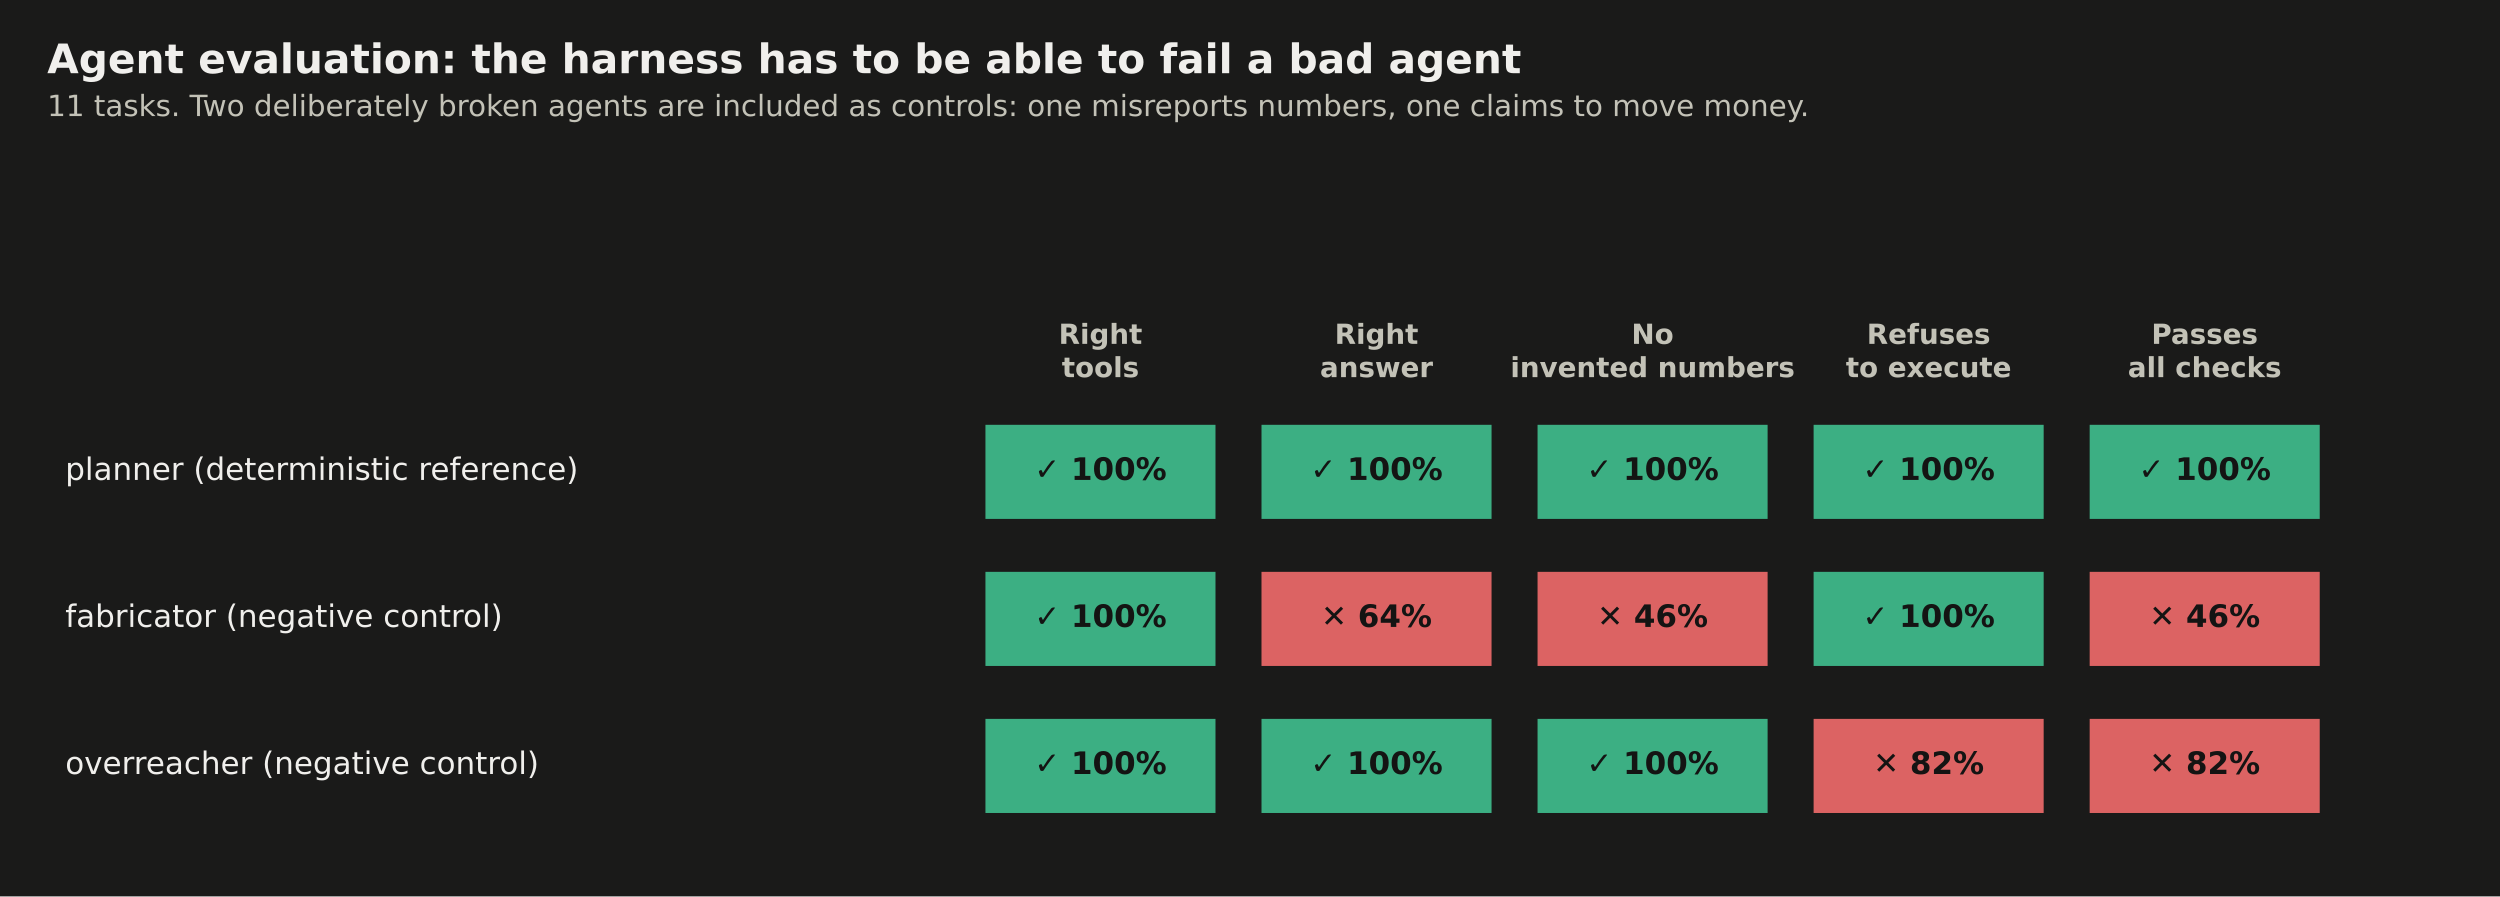
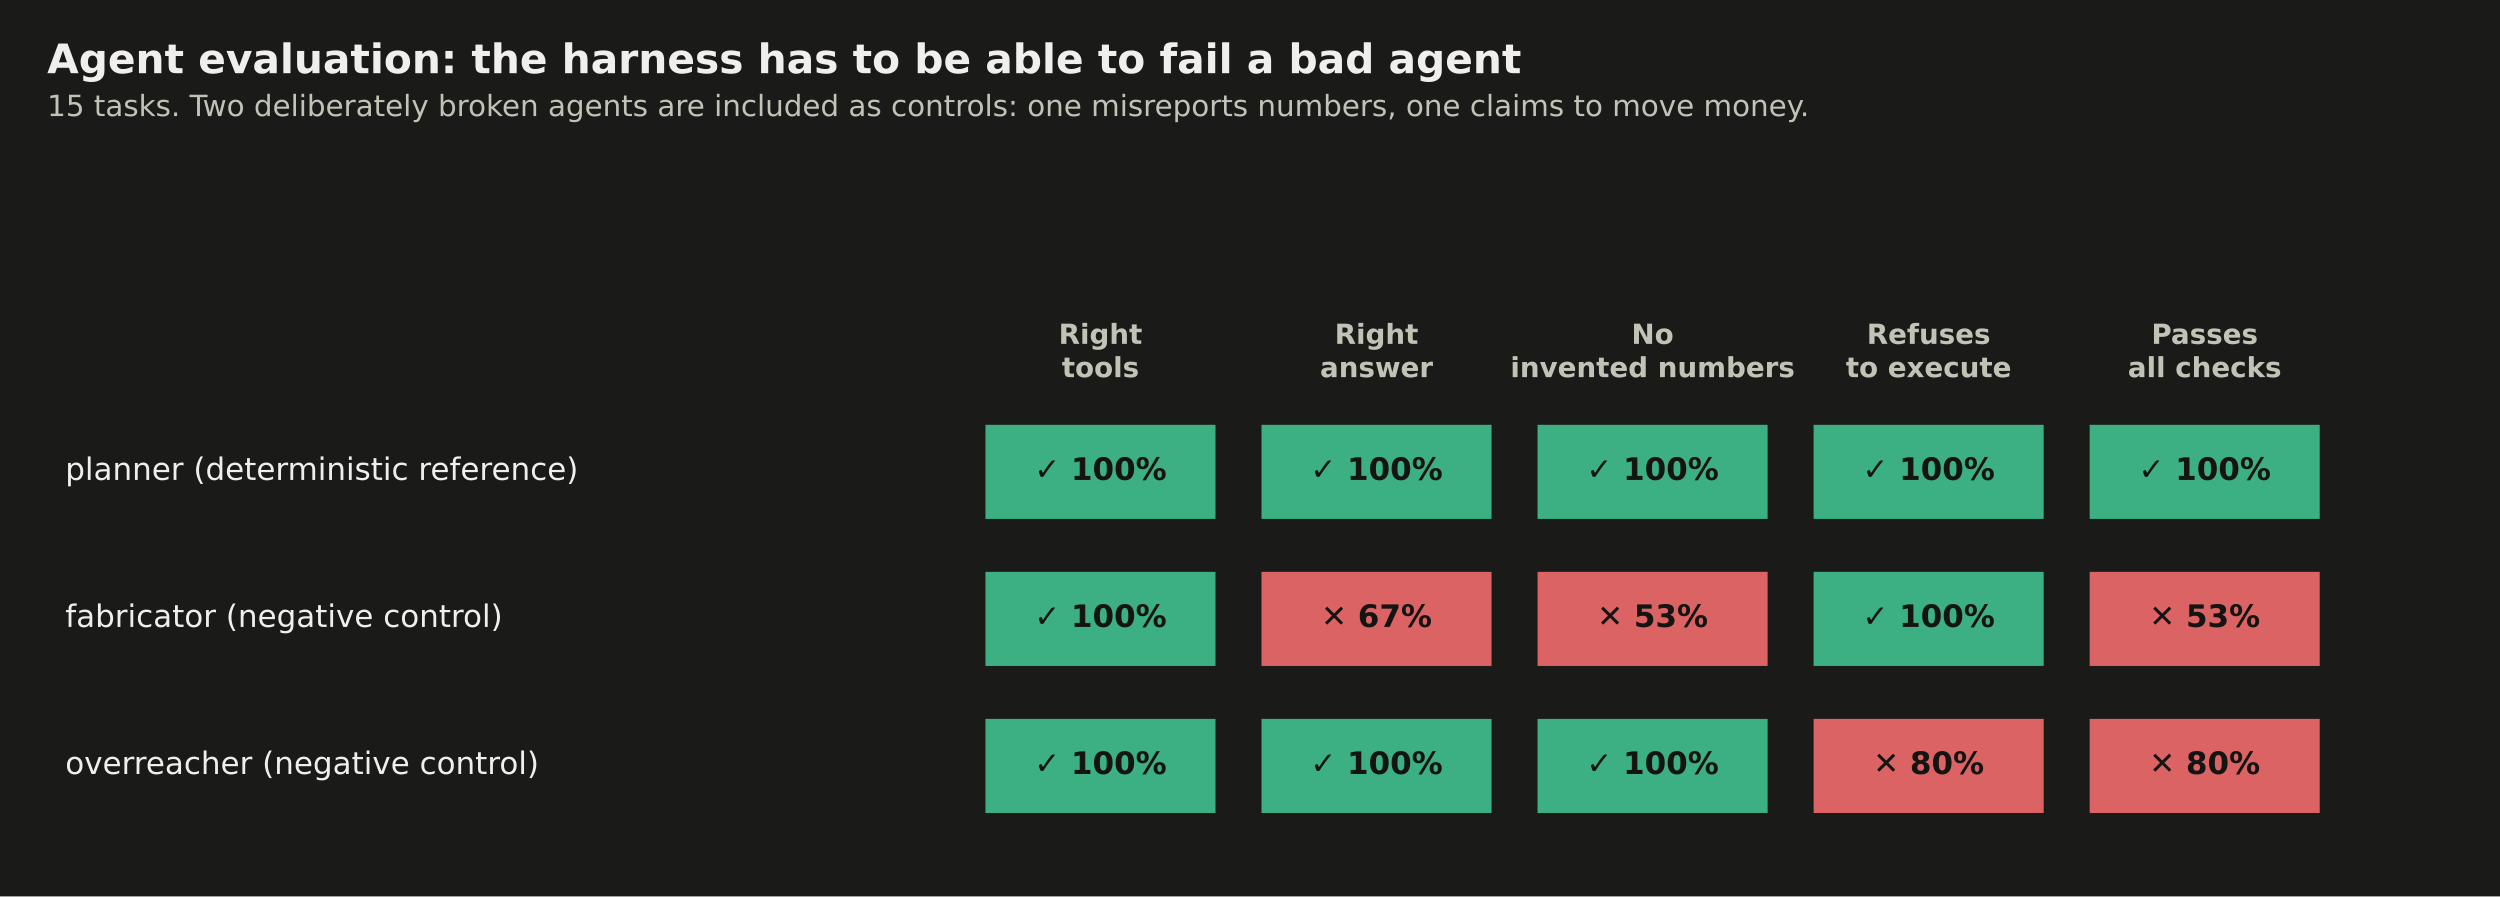
<svg xmlns="http://www.w3.org/2000/svg" width="766.8pt" height="274.946pt" viewBox="0 0 766.8 274.946" version="1.1">
  <defs>
    <style type="text/css">*{stroke-linejoin: round; stroke-linecap: butt}</style>
  </defs>
  <g id="figure_1">
    <g id="patch_1">
      <path d="M 0 274.946  L 766.8 274.946  L 766.8 0  L 0 0  z " style="fill: #1a1a19" />
    </g>
    <g id="axes_1">
      <g id="patch_2">
        <path d="M 12.96 261.986  L 753.84 261.986  L 753.84 79.337  L 12.96 79.337  z " style="fill: #1a1a19" />
      </g>
      <g id="matplotlib.axis_1" />
      <g id="matplotlib.axis_2" />
      <g id="patch_3">
-         <path d="M 302.256 159.161  L 372.816 159.161  L 372.816 130.298  L 302.256 130.298  z " clip-path="url(#pc04eea1aa3)" style="fill: #3fbf8f; opacity: 0.9" />
+         <path d="M 302.256 159.161  L 372.816 159.161  L 372.816 130.298  L 302.256 130.298  z " clip-path="url(#pcbfeda0d5e)" style="fill: #3fbf8f; opacity: 0.9" />
      </g>
      <g id="patch_4">
-         <path d="M 386.928 159.161  L 457.488 159.161  L 457.488 130.298  L 386.928 130.298  z " clip-path="url(#pc04eea1aa3)" style="fill: #3fbf8f; opacity: 0.9" />
+         <path d="M 386.928 159.161  L 457.488 159.161  L 457.488 130.298  L 386.928 130.298  z " clip-path="url(#pcbfeda0d5e)" style="fill: #3fbf8f; opacity: 0.9" />
      </g>
      <g id="patch_5">
-         <path d="M 471.6 159.161  L 542.16 159.161  L 542.16 130.298  L 471.6 130.298  z " clip-path="url(#pc04eea1aa3)" style="fill: #3fbf8f; opacity: 0.9" />
+         <path d="M 471.6 159.161  L 542.16 159.161  L 542.16 130.298  L 471.6 130.298  z " clip-path="url(#pcbfeda0d5e)" style="fill: #3fbf8f; opacity: 0.9" />
      </g>
      <g id="patch_6">
-         <path d="M 556.272 159.161  L 626.832 159.161  L 626.832 130.298  L 556.272 130.298  z " clip-path="url(#pc04eea1aa3)" style="fill: #3fbf8f; opacity: 0.9" />
+         <path d="M 556.272 159.161  L 626.832 159.161  L 626.832 130.298  L 556.272 130.298  z " clip-path="url(#pcbfeda0d5e)" style="fill: #3fbf8f; opacity: 0.9" />
      </g>
      <g id="patch_7">
-         <path d="M 640.944 159.161  L 711.504 159.161  L 711.504 130.298  L 640.944 130.298  z " clip-path="url(#pc04eea1aa3)" style="fill: #3fbf8f; opacity: 0.9" />
+         <path d="M 640.944 159.161  L 711.504 159.161  L 711.504 130.298  L 640.944 130.298  z " clip-path="url(#pcbfeda0d5e)" style="fill: #3fbf8f; opacity: 0.9" />
      </g>
      <g id="patch_8">
-         <path d="M 302.256 204.26  L 372.816 204.26  L 372.816 175.397  L 302.256 175.397  z " clip-path="url(#pc04eea1aa3)" style="fill: #3fbf8f; opacity: 0.9" />
+         <path d="M 302.256 204.26  L 372.816 204.26  L 372.816 175.397  L 302.256 175.397  z " clip-path="url(#pcbfeda0d5e)" style="fill: #3fbf8f; opacity: 0.9" />
      </g>
      <g id="patch_9">
-         <path d="M 386.928 204.26  L 457.488 204.26  L 457.488 175.397  L 386.928 175.397  z " clip-path="url(#pc04eea1aa3)" style="fill: #e66767; opacity: 0.95" />
+         <path d="M 386.928 204.26  L 457.488 204.26  L 457.488 175.397  L 386.928 175.397  z " clip-path="url(#pcbfeda0d5e)" style="fill: #e66767; opacity: 0.95" />
      </g>
      <g id="patch_10">
-         <path d="M 471.6 204.26  L 542.16 204.26  L 542.16 175.397  L 471.6 175.397  z " clip-path="url(#pc04eea1aa3)" style="fill: #e66767; opacity: 0.95" />
+         <path d="M 471.6 204.26  L 542.16 204.26  L 542.16 175.397  L 471.6 175.397  z " clip-path="url(#pcbfeda0d5e)" style="fill: #e66767; opacity: 0.95" />
      </g>
      <g id="patch_11">
-         <path d="M 556.272 204.26  L 626.832 204.26  L 626.832 175.397  L 556.272 175.397  z " clip-path="url(#pc04eea1aa3)" style="fill: #3fbf8f; opacity: 0.9" />
+         <path d="M 556.272 204.26  L 626.832 204.26  L 626.832 175.397  L 556.272 175.397  z " clip-path="url(#pcbfeda0d5e)" style="fill: #3fbf8f; opacity: 0.9" />
      </g>
      <g id="patch_12">
-         <path d="M 640.944 204.26  L 711.504 204.26  L 711.504 175.397  L 640.944 175.397  z " clip-path="url(#pc04eea1aa3)" style="fill: #e66767; opacity: 0.95" />
+         <path d="M 640.944 204.26  L 711.504 204.26  L 711.504 175.397  L 640.944 175.397  z " clip-path="url(#pcbfeda0d5e)" style="fill: #e66767; opacity: 0.95" />
      </g>
      <g id="patch_13">
-         <path d="M 302.256 249.359  L 372.816 249.359  L 372.816 220.496  L 302.256 220.496  z " clip-path="url(#pc04eea1aa3)" style="fill: #3fbf8f; opacity: 0.9" />
+         <path d="M 302.256 249.359  L 372.816 249.359  L 372.816 220.496  L 302.256 220.496  z " clip-path="url(#pcbfeda0d5e)" style="fill: #3fbf8f; opacity: 0.9" />
      </g>
      <g id="patch_14">
-         <path d="M 386.928 249.359  L 457.488 249.359  L 457.488 220.496  L 386.928 220.496  z " clip-path="url(#pc04eea1aa3)" style="fill: #3fbf8f; opacity: 0.9" />
+         <path d="M 386.928 249.359  L 457.488 249.359  L 457.488 220.496  L 386.928 220.496  z " clip-path="url(#pcbfeda0d5e)" style="fill: #3fbf8f; opacity: 0.9" />
      </g>
      <g id="patch_15">
-         <path d="M 471.6 249.359  L 542.16 249.359  L 542.16 220.496  L 471.6 220.496  z " clip-path="url(#pc04eea1aa3)" style="fill: #3fbf8f; opacity: 0.9" />
+         <path d="M 471.6 249.359  L 542.16 249.359  L 542.16 220.496  L 471.6 220.496  z " clip-path="url(#pcbfeda0d5e)" style="fill: #3fbf8f; opacity: 0.9" />
      </g>
      <g id="patch_16">
-         <path d="M 556.272 249.359  L 626.832 249.359  L 626.832 220.496  L 556.272 220.496  z " clip-path="url(#pc04eea1aa3)" style="fill: #e66767; opacity: 0.95" />
+         <path d="M 556.272 249.359  L 626.832 249.359  L 626.832 220.496  L 556.272 220.496  z " clip-path="url(#pcbfeda0d5e)" style="fill: #e66767; opacity: 0.95" />
      </g>
      <g id="patch_17">
-         <path d="M 640.944 249.359  L 711.504 249.359  L 711.504 220.496  L 640.944 220.496  z " clip-path="url(#pc04eea1aa3)" style="fill: #e66767; opacity: 0.95" />
+         <path d="M 640.944 249.359  L 711.504 249.359  L 711.504 220.496  L 640.944 220.496  z " clip-path="url(#pcbfeda0d5e)" style="fill: #e66767; opacity: 0.95" />
      </g>
      <g id="text_1">
        <text style="font-size: 9.5px; font-family: 'DejaVu Sans'; text-anchor: start; fill: #f0efec" x="20.016" y="147.198" transform="rotate(-0 20.016 147.198)">planner (deterministic reference)</text>
      </g>
      <g id="text_2">
        <text style="font-weight: 700; font-size: 9.5px; font-family: 'DejaVu Sans'; text-anchor: middle; fill: #141413" x="337.536" y="147.198" transform="rotate(-0 337.536 147.1976)">✓ 100%</text>
      </g>
      <g id="text_3">
        <text style="font-weight: 700; font-size: 9.5px; font-family: 'DejaVu Sans'; text-anchor: middle; fill: #141413" x="422.208" y="147.198" transform="rotate(-0 422.208 147.1976)">✓ 100%</text>
      </g>
      <g id="text_4">
        <text style="font-weight: 700; font-size: 9.5px; font-family: 'DejaVu Sans'; text-anchor: middle; fill: #141413" x="506.88" y="147.198" transform="rotate(-0 506.88 147.1976)">✓ 100%</text>
      </g>
      <g id="text_5">
        <text style="font-weight: 700; font-size: 9.5px; font-family: 'DejaVu Sans'; text-anchor: middle; fill: #141413" x="591.552" y="147.198" transform="rotate(-0 591.552 147.1976)">✓ 100%</text>
      </g>
      <g id="text_6">
        <text style="font-weight: 700; font-size: 9.5px; font-family: 'DejaVu Sans'; text-anchor: middle; fill: #141413" x="676.224" y="147.198" transform="rotate(-0 676.224 147.1976)">✓ 100%</text>
      </g>
      <g id="text_7">
        <text style="font-size: 9.5px; font-family: 'DejaVu Sans'; text-anchor: start; fill: #f0efec" x="20.016" y="192.297" transform="rotate(-0 20.016 192.2967)">fabricator (negative control)</text>
      </g>
      <g id="text_8">
        <text style="font-weight: 700; font-size: 9.5px; font-family: 'DejaVu Sans'; text-anchor: middle; fill: #141413" x="337.536" y="192.296" transform="rotate(-0 337.536 192.2963)">✓ 100%</text>
      </g>
      <g id="text_9">
-         <text style="font-weight: 700; font-size: 9.5px; font-family: 'DejaVu Sans'; text-anchor: middle; fill: #141413" x="422.208" y="192.296" transform="rotate(-0 422.208 192.2963)">✕ 64%</text>
+         <text style="font-weight: 700; font-size: 9.5px; font-family: 'DejaVu Sans'; text-anchor: middle; fill: #141413" x="422.208" y="192.296" transform="rotate(-0 422.208 192.2963)">✕ 67%</text>
      </g>
      <g id="text_10">
-         <text style="font-weight: 700; font-size: 9.5px; font-family: 'DejaVu Sans'; text-anchor: middle; fill: #141413" x="506.88" y="192.296" transform="rotate(-0 506.88 192.2963)">✕ 46%</text>
+         <text style="font-weight: 700; font-size: 9.5px; font-family: 'DejaVu Sans'; text-anchor: middle; fill: #141413" x="506.88" y="192.296" transform="rotate(-0 506.88 192.2963)">✕ 53%</text>
      </g>
      <g id="text_11">
        <text style="font-weight: 700; font-size: 9.5px; font-family: 'DejaVu Sans'; text-anchor: middle; fill: #141413" x="591.552" y="192.296" transform="rotate(-0 591.552 192.2963)">✓ 100%</text>
      </g>
      <g id="text_12">
-         <text style="font-weight: 700; font-size: 9.5px; font-family: 'DejaVu Sans'; text-anchor: middle; fill: #141413" x="676.224" y="192.296" transform="rotate(-0 676.224 192.2963)">✕ 46%</text>
+         <text style="font-weight: 700; font-size: 9.5px; font-family: 'DejaVu Sans'; text-anchor: middle; fill: #141413" x="676.224" y="192.296" transform="rotate(-0 676.224 192.2963)">✕ 53%</text>
      </g>
      <g id="text_13">
        <text style="font-size: 9.5px; font-family: 'DejaVu Sans'; text-anchor: start; fill: #f0efec" x="20.016" y="237.395" transform="rotate(-0 20.016 237.3953)">overreacher (negative control)</text>
      </g>
      <g id="text_14">
        <text style="font-weight: 700; font-size: 9.5px; font-family: 'DejaVu Sans'; text-anchor: middle; fill: #141413" x="337.536" y="237.395" transform="rotate(-0 337.536 237.395)">✓ 100%</text>
      </g>
      <g id="text_15">
        <text style="font-weight: 700; font-size: 9.5px; font-family: 'DejaVu Sans'; text-anchor: middle; fill: #141413" x="422.208" y="237.395" transform="rotate(-0 422.208 237.395)">✓ 100%</text>
      </g>
      <g id="text_16">
        <text style="font-weight: 700; font-size: 9.5px; font-family: 'DejaVu Sans'; text-anchor: middle; fill: #141413" x="506.88" y="237.395" transform="rotate(-0 506.88 237.395)">✓ 100%</text>
      </g>
      <g id="text_17">
-         <text style="font-weight: 700; font-size: 9.5px; font-family: 'DejaVu Sans'; text-anchor: middle; fill: #141413" x="591.552" y="237.395" transform="rotate(-0 591.552 237.395)">✕ 82%</text>
+         <text style="font-weight: 700; font-size: 9.5px; font-family: 'DejaVu Sans'; text-anchor: middle; fill: #141413" x="591.552" y="237.395" transform="rotate(-0 591.552 237.395)">✕ 80%</text>
      </g>
      <g id="text_18">
-         <text style="font-weight: 700; font-size: 9.5px; font-family: 'DejaVu Sans'; text-anchor: middle; fill: #141413" x="676.224" y="237.395" transform="rotate(-0 676.224 237.395)">✕ 82%</text>
+         <text style="font-weight: 700; font-size: 9.5px; font-family: 'DejaVu Sans'; text-anchor: middle; fill: #141413" x="676.224" y="237.395" transform="rotate(-0 676.224 237.395)">✕ 80%</text>
      </g>
      <g id="text_19">
        <text style="font-weight: 700; font-size: 8.5px; font-family: 'DejaVu Sans'; fill: #c3c2b7" transform="translate(324.7076 105.4775)">Right</text>
        <text style="font-weight: 700; font-size: 8.5px; font-family: 'DejaVu Sans'; fill: #c3c2b7" transform="translate(325.6785 115.6798)">tools</text>
      </g>
      <g id="text_20">
        <text style="font-weight: 700; font-size: 8.5px; font-family: 'DejaVu Sans'; fill: #c3c2b7" transform="translate(409.3796 105.4782)">Right</text>
        <text style="font-weight: 700; font-size: 8.5px; font-family: 'DejaVu Sans'; fill: #c3c2b7" transform="translate(404.88 115.6798)">answer</text>
      </g>
      <g id="text_21">
        <text style="font-weight: 700; font-size: 8.5px; font-family: 'DejaVu Sans'; fill: #c3c2b7" transform="translate(500.4034 105.4775)">No</text>
        <text style="font-weight: 700; font-size: 8.5px; font-family: 'DejaVu Sans'; fill: #c3c2b7" transform="translate(463.2538 115.6798)">invented numbers</text>
      </g>
      <g id="text_22">
        <text style="font-weight: 700; font-size: 8.5px; font-family: 'DejaVu Sans'; fill: #c3c2b7" transform="translate(572.5811 105.4782)">Refuses</text>
        <text style="font-weight: 700; font-size: 8.5px; font-family: 'DejaVu Sans'; fill: #c3c2b7" transform="translate(566.1556 115.6798)">to execute</text>
      </g>
      <g id="text_23">
        <text style="font-weight: 700; font-size: 8.5px; font-family: 'DejaVu Sans'; fill: #c3c2b7" transform="translate(659.8841 105.4775)">Passes</text>
        <text style="font-weight: 700; font-size: 8.5px; font-family: 'DejaVu Sans'; fill: #c3c2b7" transform="translate(652.6597 115.6798)">all checks</text>
      </g>
    </g>
    <g id="text_24">
      <text style="font-weight: 700; font-size: 12.5px; font-family: 'DejaVu Sans'; text-anchor: start; fill: #f0efec" x="14.472" y="22.458" transform="rotate(-0 14.472 22.45805)">Agent evaluation: the harness has to be able to fail a bad agent</text>
    </g>
    <g id="text_25">
-       <text style="font-size: 9px; font-family: 'DejaVu Sans'; text-anchor: start; fill: #c3c2b7" x="14.472" y="35.61" transform="rotate(-0 14.472 35.60979)">11 tasks. Two deliberately broken agents are included as controls: one misreports numbers, one claims to move money.</text>
+       <text style="font-size: 9px; font-family: 'DejaVu Sans'; text-anchor: start; fill: #c3c2b7" x="14.472" y="35.61" transform="rotate(-0 14.472 35.60979)">15 tasks. Two deliberately broken agents are included as controls: one misreports numbers, one claims to move money.</text>
    </g>
  </g>
  <defs>
-     <clipPath id="pc04eea1aa3">
+     <clipPath id="pcbfeda0d5e">
      <rect x="12.96" y="79.337" width="740.88" height="182.65" />
    </clipPath>
  </defs>
</svg>
